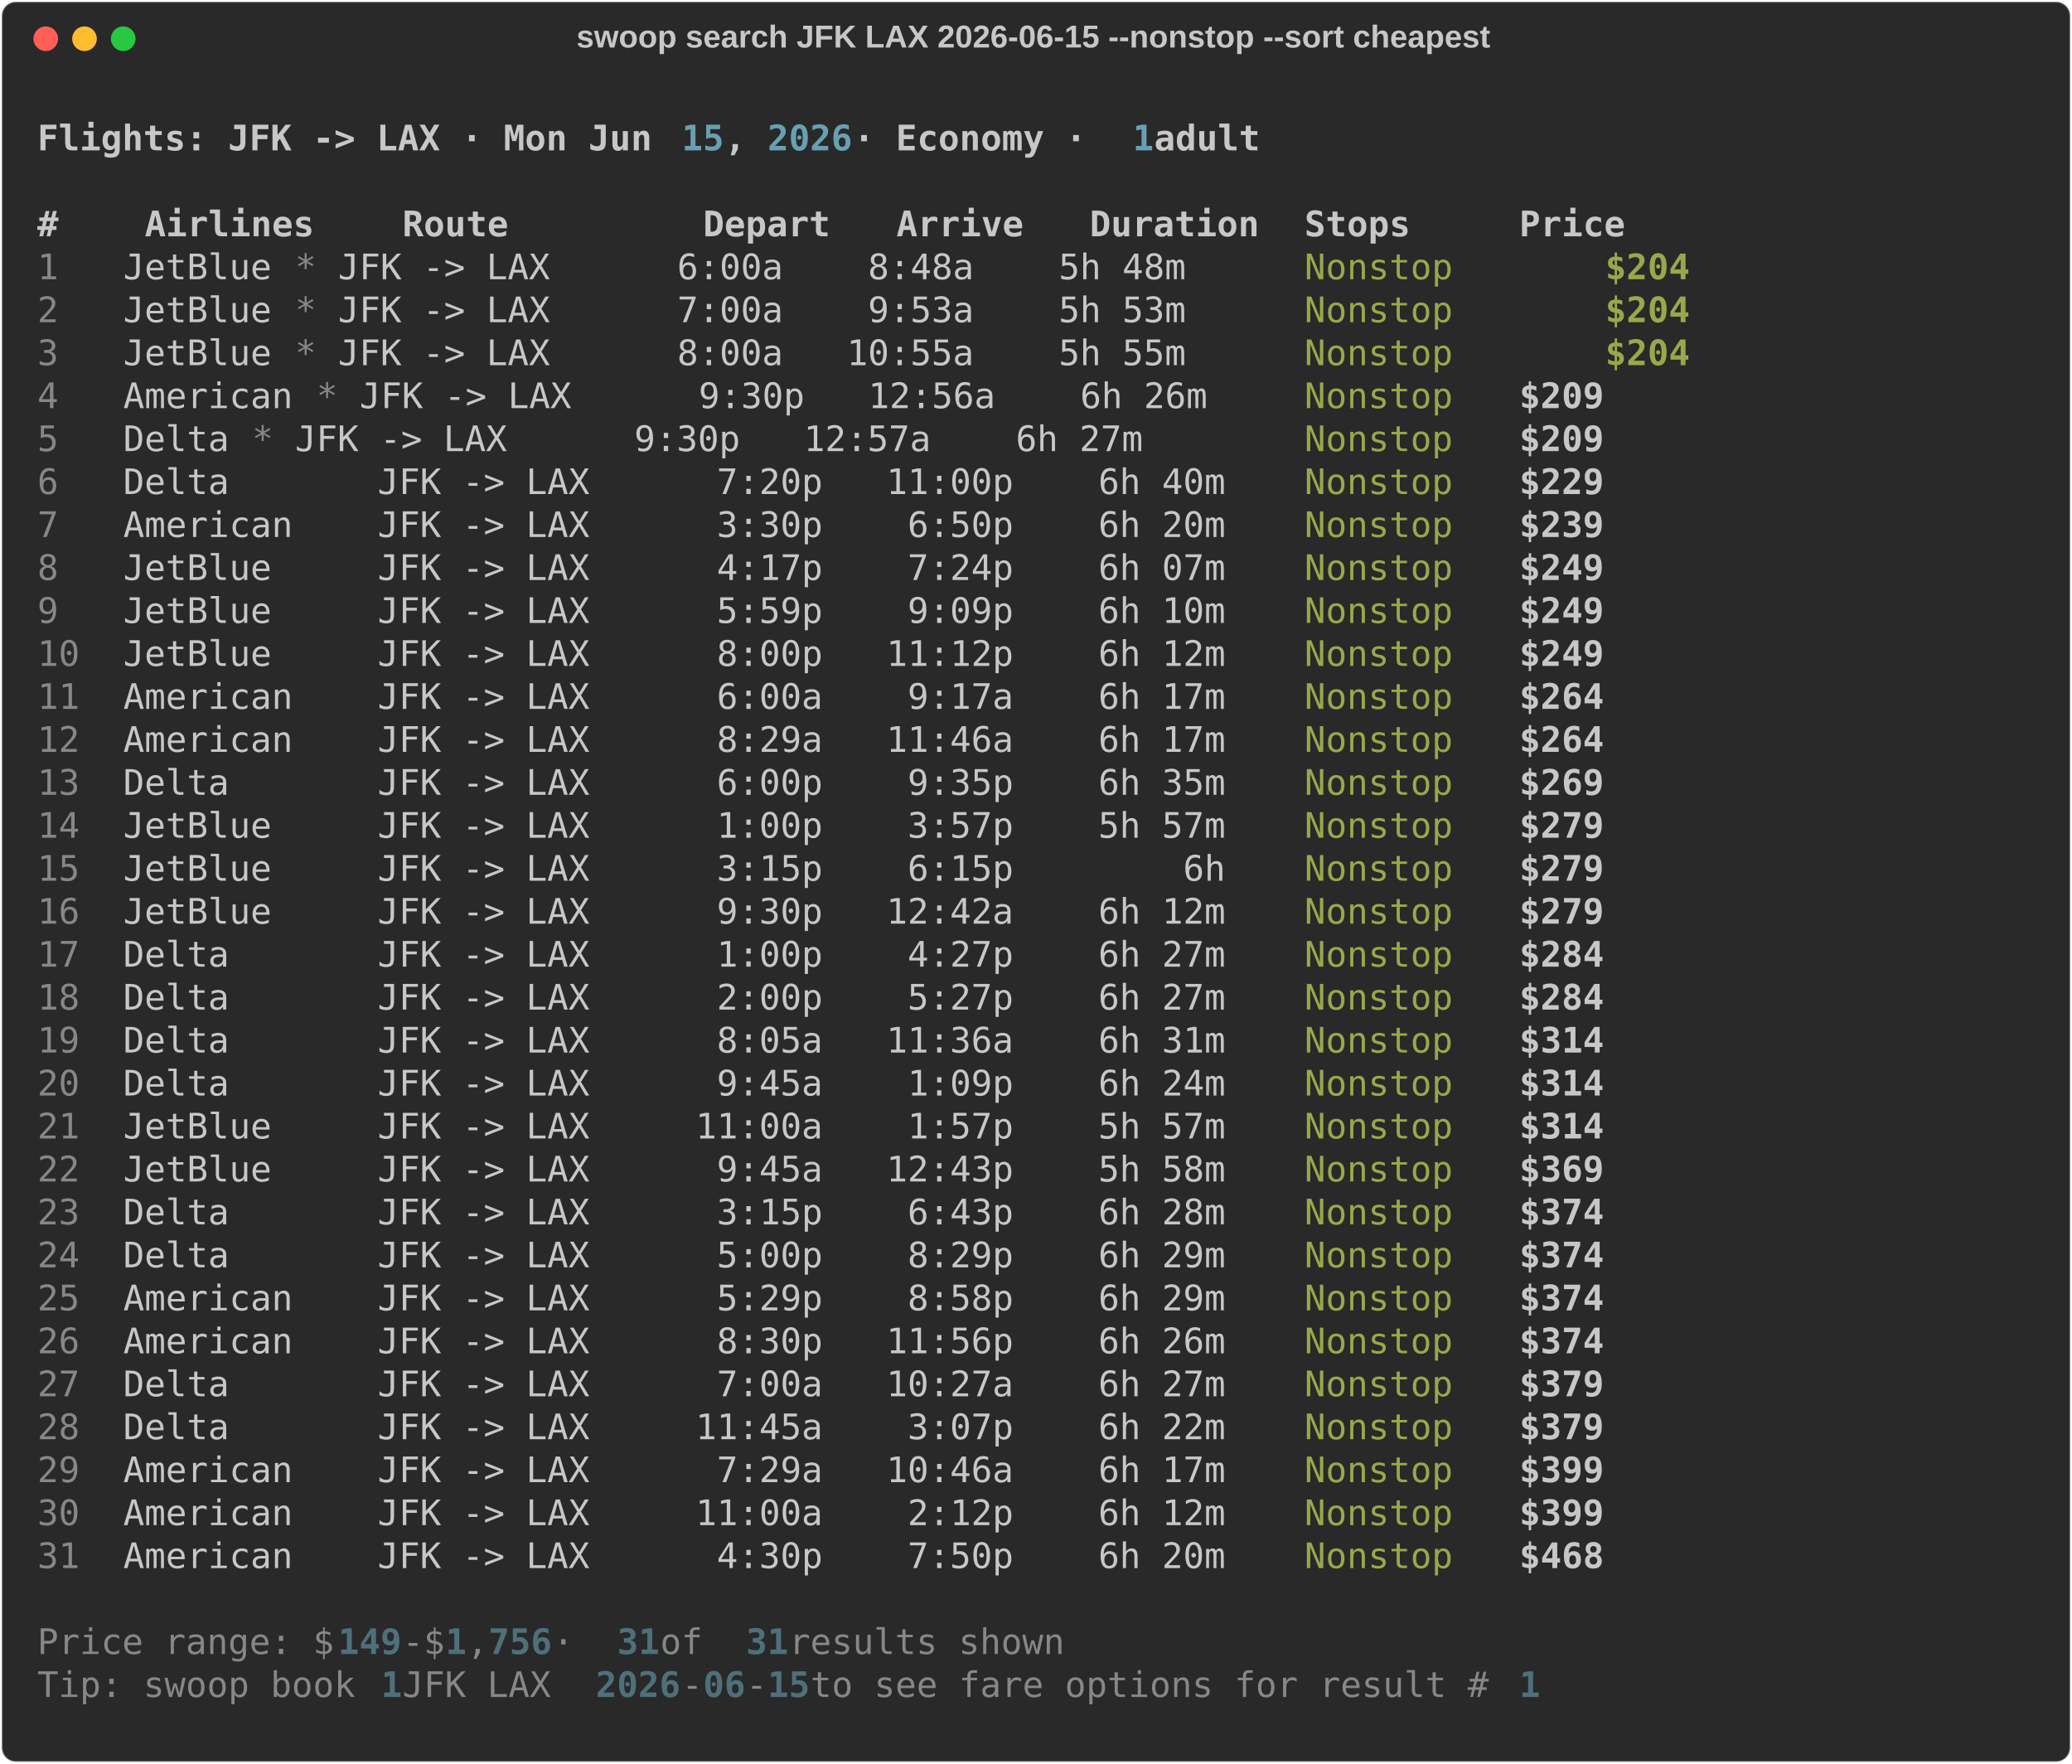
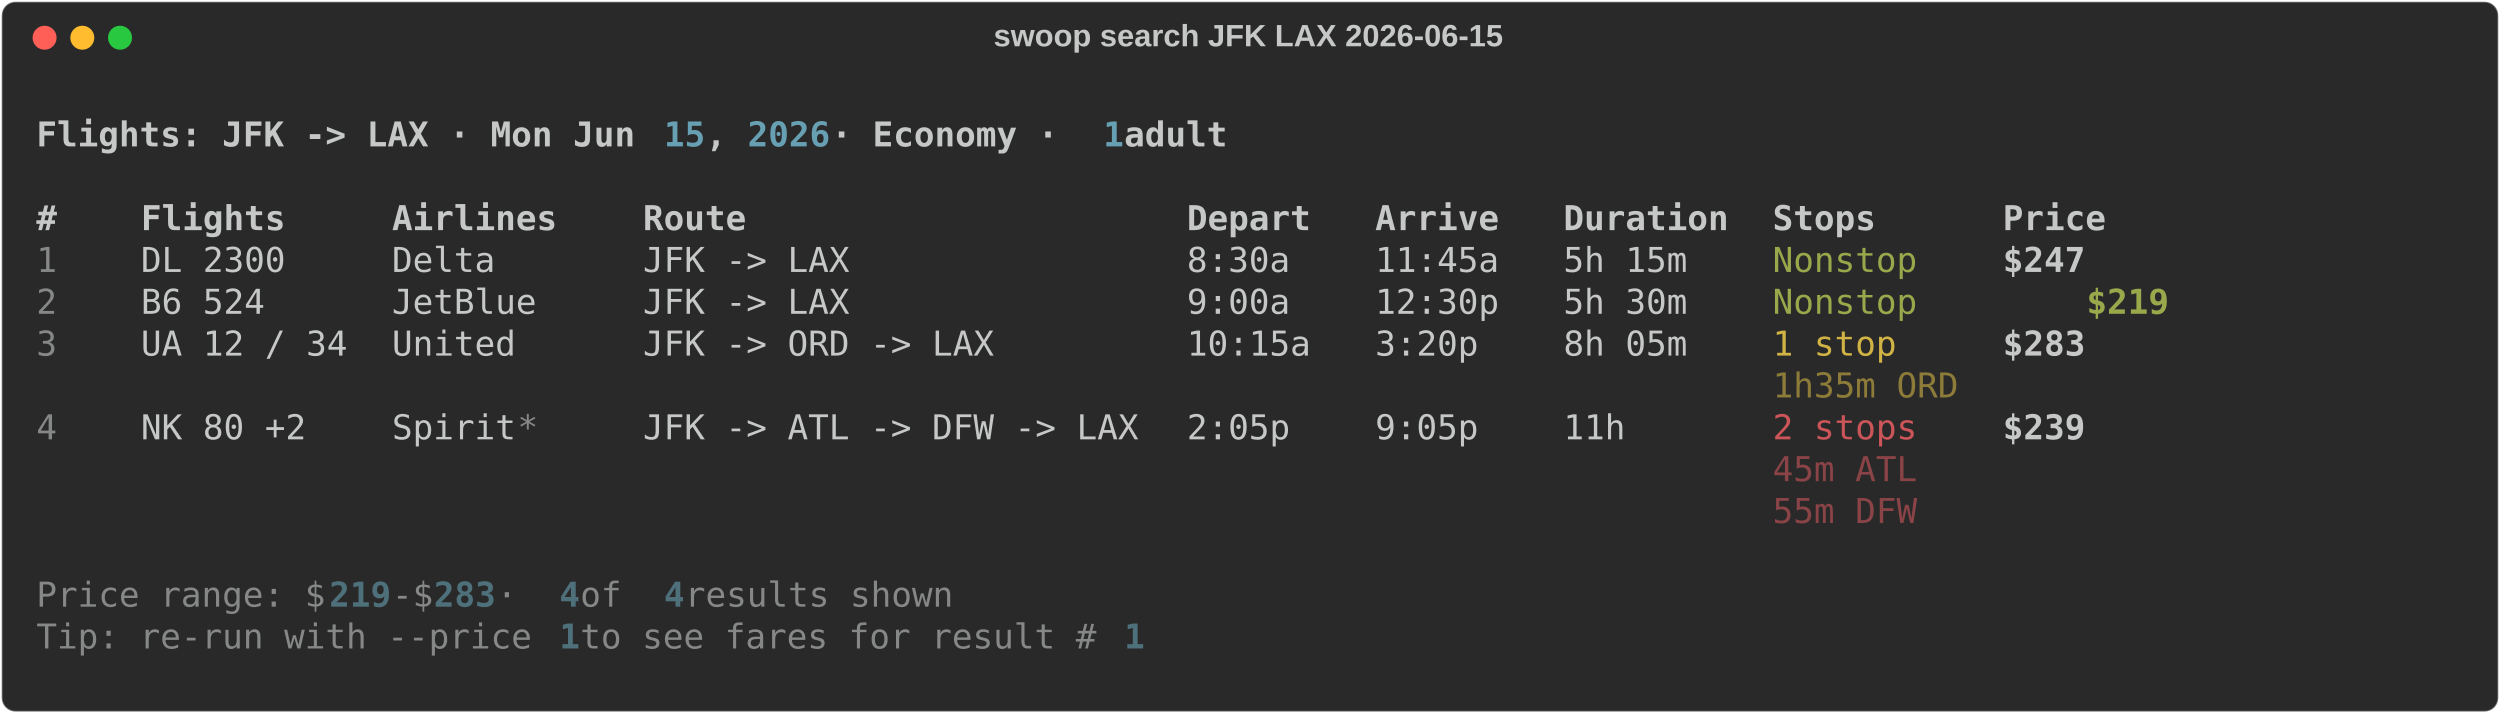
- <svg xmlns="http://www.w3.org/2000/svg" class="rich-terminal" viewBox="0 0 1177 1001.6">
+ <svg xmlns="http://www.w3.org/2000/svg" class="rich-terminal" viewBox="0 0 1458 416.0">
  <style>

    @font-face {
        font-family: "Fira Code";
        src: local("FiraCode-Regular"),
                url("https://cdnjs.cloudflare.com/ajax/libs/firacode/6.2.0/woff2/FiraCode-Regular.woff2") format("woff2"),
                url("https://cdnjs.cloudflare.com/ajax/libs/firacode/6.2.0/woff/FiraCode-Regular.woff") format("woff");
        font-style: normal;
        font-weight: 400;
    }
    @font-face {
        font-family: "Fira Code";
        src: local("FiraCode-Bold"),
                url("https://cdnjs.cloudflare.com/ajax/libs/firacode/6.2.0/woff2/FiraCode-Bold.woff2") format("woff2"),
                url("https://cdnjs.cloudflare.com/ajax/libs/firacode/6.2.0/woff/FiraCode-Bold.woff") format("woff");
        font-style: bold;
        font-weight: 700;
    }

-     .terminal-3332725312-matrix {
+     .terminal-110162711-matrix {
        font-family: Fira Code, monospace;
        font-size: 20px;
        line-height: 24.4px;
        font-variant-east-asian: full-width;
    }

-     .terminal-3332725312-title {
+     .terminal-110162711-title {
        font-size: 18px;
        font-weight: bold;
        font-family: arial;
    }

-     .terminal-3332725312-r1 { fill: #c5c8c6 }
- .terminal-3332725312-r2 { fill: #c5c8c6;font-weight: bold }
- .terminal-3332725312-r3 { fill: #68a0b3;font-weight: bold }
- .terminal-3332725312-r4 { fill: #868887 }
- .terminal-3332725312-r5 { fill: #98a84b }
- .terminal-3332725312-r6 { fill: #98a84b;font-weight: bold }
- .terminal-3332725312-r7 { fill: #4e707b;font-weight: bold }
+     .terminal-110162711-r1 { fill: #c5c8c6 }
+ .terminal-110162711-r2 { fill: #c5c8c6;font-weight: bold }
+ .terminal-110162711-r3 { fill: #68a0b3;font-weight: bold }
+ .terminal-110162711-r4 { fill: #868887 }
+ .terminal-110162711-r5 { fill: #98a84b }
+ .terminal-110162711-r6 { fill: #98a84b;font-weight: bold }
+ .terminal-110162711-r7 { fill: #d0b344 }
+ .terminal-110162711-r8 { fill: #8d7b39 }
+ .terminal-110162711-r9 { fill: #cc555a }
+ .terminal-110162711-r10 { fill: #8a4346 }
+ .terminal-110162711-r11 { fill: #4e707b;font-weight: bold }
    </style>
  <defs>
-     <clipPath id="terminal-3332725312-clip-terminal">
-       <rect x="0" y="0" width="1158.0" height="950.6" />
-     </clipPath>
-     <clipPath id="terminal-3332725312-line-0">
-       <rect x="0" y="1.5" width="1159" height="24.65" />
-     </clipPath>
-     <clipPath id="terminal-3332725312-line-1">
-       <rect x="0" y="25.9" width="1159" height="24.65" />
-     </clipPath>
-     <clipPath id="terminal-3332725312-line-2">
-       <rect x="0" y="50.3" width="1159" height="24.65" />
-     </clipPath>
-     <clipPath id="terminal-3332725312-line-3">
-       <rect x="0" y="74.7" width="1159" height="24.65" />
-     </clipPath>
-     <clipPath id="terminal-3332725312-line-4">
-       <rect x="0" y="99.1" width="1159" height="24.65" />
-     </clipPath>
-     <clipPath id="terminal-3332725312-line-5">
-       <rect x="0" y="123.5" width="1159" height="24.65" />
-     </clipPath>
-     <clipPath id="terminal-3332725312-line-6">
-       <rect x="0" y="147.9" width="1159" height="24.65" />
-     </clipPath>
-     <clipPath id="terminal-3332725312-line-7">
-       <rect x="0" y="172.3" width="1159" height="24.65" />
-     </clipPath>
-     <clipPath id="terminal-3332725312-line-8">
-       <rect x="0" y="196.7" width="1159" height="24.65" />
-     </clipPath>
-     <clipPath id="terminal-3332725312-line-9">
-       <rect x="0" y="221.1" width="1159" height="24.65" />
-     </clipPath>
-     <clipPath id="terminal-3332725312-line-10">
-       <rect x="0" y="245.5" width="1159" height="24.65" />
-     </clipPath>
-     <clipPath id="terminal-3332725312-line-11">
-       <rect x="0" y="269.9" width="1159" height="24.65" />
-     </clipPath>
-     <clipPath id="terminal-3332725312-line-12">
-       <rect x="0" y="294.3" width="1159" height="24.65" />
-     </clipPath>
-     <clipPath id="terminal-3332725312-line-13">
-       <rect x="0" y="318.7" width="1159" height="24.65" />
-     </clipPath>
-     <clipPath id="terminal-3332725312-line-14">
-       <rect x="0" y="343.1" width="1159" height="24.65" />
-     </clipPath>
-     <clipPath id="terminal-3332725312-line-15">
-       <rect x="0" y="367.5" width="1159" height="24.65" />
-     </clipPath>
-     <clipPath id="terminal-3332725312-line-16">
-       <rect x="0" y="391.9" width="1159" height="24.65" />
-     </clipPath>
-     <clipPath id="terminal-3332725312-line-17">
-       <rect x="0" y="416.3" width="1159" height="24.65" />
-     </clipPath>
-     <clipPath id="terminal-3332725312-line-18">
-       <rect x="0" y="440.7" width="1159" height="24.65" />
-     </clipPath>
-     <clipPath id="terminal-3332725312-line-19">
-       <rect x="0" y="465.1" width="1159" height="24.65" />
-     </clipPath>
-     <clipPath id="terminal-3332725312-line-20">
-       <rect x="0" y="489.5" width="1159" height="24.65" />
-     </clipPath>
-     <clipPath id="terminal-3332725312-line-21">
-       <rect x="0" y="513.9" width="1159" height="24.65" />
-     </clipPath>
-     <clipPath id="terminal-3332725312-line-22">
-       <rect x="0" y="538.3" width="1159" height="24.65" />
-     </clipPath>
-     <clipPath id="terminal-3332725312-line-23">
-       <rect x="0" y="562.7" width="1159" height="24.65" />
-     </clipPath>
-     <clipPath id="terminal-3332725312-line-24">
-       <rect x="0" y="587.1" width="1159" height="24.65" />
-     </clipPath>
-     <clipPath id="terminal-3332725312-line-25">
-       <rect x="0" y="611.5" width="1159" height="24.65" />
-     </clipPath>
-     <clipPath id="terminal-3332725312-line-26">
-       <rect x="0" y="635.9" width="1159" height="24.65" />
-     </clipPath>
-     <clipPath id="terminal-3332725312-line-27">
-       <rect x="0" y="660.3" width="1159" height="24.65" />
-     </clipPath>
-     <clipPath id="terminal-3332725312-line-28">
-       <rect x="0" y="684.7" width="1159" height="24.65" />
-     </clipPath>
-     <clipPath id="terminal-3332725312-line-29">
-       <rect x="0" y="709.1" width="1159" height="24.65" />
-     </clipPath>
-     <clipPath id="terminal-3332725312-line-30">
-       <rect x="0" y="733.5" width="1159" height="24.65" />
-     </clipPath>
-     <clipPath id="terminal-3332725312-line-31">
-       <rect x="0" y="757.9" width="1159" height="24.65" />
-     </clipPath>
-     <clipPath id="terminal-3332725312-line-32">
-       <rect x="0" y="782.3" width="1159" height="24.65" />
-     </clipPath>
-     <clipPath id="terminal-3332725312-line-33">
-       <rect x="0" y="806.7" width="1159" height="24.65" />
-     </clipPath>
-     <clipPath id="terminal-3332725312-line-34">
-       <rect x="0" y="831.1" width="1159" height="24.65" />
-     </clipPath>
-     <clipPath id="terminal-3332725312-line-35">
-       <rect x="0" y="855.5" width="1159" height="24.65" />
-     </clipPath>
-     <clipPath id="terminal-3332725312-line-36">
-       <rect x="0" y="879.9" width="1159" height="24.65" />
-     </clipPath>
-     <clipPath id="terminal-3332725312-line-37">
-       <rect x="0" y="904.3" width="1159" height="24.65" />
+     <clipPath id="terminal-110162711-clip-terminal">
+       <rect x="0" y="0" width="1438.6" height="365.0" />
+     </clipPath>
+     <clipPath id="terminal-110162711-line-0">
+       <rect x="0" y="1.5" width="1439.6" height="24.65" />
+     </clipPath>
+     <clipPath id="terminal-110162711-line-1">
+       <rect x="0" y="25.9" width="1439.6" height="24.65" />
+     </clipPath>
+     <clipPath id="terminal-110162711-line-2">
+       <rect x="0" y="50.3" width="1439.6" height="24.65" />
+     </clipPath>
+     <clipPath id="terminal-110162711-line-3">
+       <rect x="0" y="74.7" width="1439.6" height="24.65" />
+     </clipPath>
+     <clipPath id="terminal-110162711-line-4">
+       <rect x="0" y="99.1" width="1439.6" height="24.65" />
+     </clipPath>
+     <clipPath id="terminal-110162711-line-5">
+       <rect x="0" y="123.5" width="1439.6" height="24.65" />
+     </clipPath>
+     <clipPath id="terminal-110162711-line-6">
+       <rect x="0" y="147.9" width="1439.6" height="24.65" />
+     </clipPath>
+     <clipPath id="terminal-110162711-line-7">
+       <rect x="0" y="172.3" width="1439.6" height="24.65" />
+     </clipPath>
+     <clipPath id="terminal-110162711-line-8">
+       <rect x="0" y="196.7" width="1439.6" height="24.65" />
+     </clipPath>
+     <clipPath id="terminal-110162711-line-9">
+       <rect x="0" y="221.1" width="1439.6" height="24.65" />
+     </clipPath>
+     <clipPath id="terminal-110162711-line-10">
+       <rect x="0" y="245.5" width="1439.6" height="24.65" />
+     </clipPath>
+     <clipPath id="terminal-110162711-line-11">
+       <rect x="0" y="269.9" width="1439.6" height="24.65" />
+     </clipPath>
+     <clipPath id="terminal-110162711-line-12">
+       <rect x="0" y="294.3" width="1439.6" height="24.65" />
+     </clipPath>
+     <clipPath id="terminal-110162711-line-13">
+       <rect x="0" y="318.7" width="1439.6" height="24.65" />
    </clipPath>
  </defs>
-   <rect fill="#292929" stroke="rgba(255,255,255,0.35)" stroke-width="1" x="1" y="1" width="1175" height="999.6" rx="8" />
-   <text class="terminal-3332725312-title" fill="#c5c8c6" text-anchor="middle" x="587" y="27">swoop search JFK LAX 2026-06-15 --nonstop --sort cheapest</text>
+   <rect fill="#292929" stroke="rgba(255,255,255,0.35)" stroke-width="1" x="1" y="1" width="1456" height="414" rx="8" />
+   <text class="terminal-110162711-title" fill="#c5c8c6" text-anchor="middle" x="728" y="27">swoop search JFK LAX 2026-06-15</text>
  <g transform="translate(26,22)">
    <circle cx="0" cy="0" r="7" fill="#ff5f57" />
    <circle cx="22" cy="0" r="7" fill="#febc2e" />
    <circle cx="44" cy="0" r="7" fill="#28c840" />
  </g>
-   <g transform="translate(9, 41)" clip-path="url(#terminal-3332725312-clip-terminal)">
-     <g class="terminal-3332725312-matrix">
-       <text class="terminal-3332725312-r1" x="1159" y="20" textLength="12.2" clip-path="url(#terminal-3332725312-line-0)">
- </text>
-       <text class="terminal-3332725312-r2" x="12.2" y="44.4" textLength="366" clip-path="url(#terminal-3332725312-line-1)">Flights: JFK -&gt; LAX · Mon Jun </text>
-       <text class="terminal-3332725312-r3" x="378.2" y="44.4" textLength="24.4" clip-path="url(#terminal-3332725312-line-1)">15</text>
-       <text class="terminal-3332725312-r2" x="402.6" y="44.4" textLength="24.4" clip-path="url(#terminal-3332725312-line-1)">, </text>
-       <text class="terminal-3332725312-r3" x="427" y="44.4" textLength="48.8" clip-path="url(#terminal-3332725312-line-1)">2026</text>
-       <text class="terminal-3332725312-r2" x="475.8" y="44.4" textLength="158.6" clip-path="url(#terminal-3332725312-line-1)"> · Economy · </text>
-       <text class="terminal-3332725312-r3" x="634.4" y="44.4" textLength="12.2" clip-path="url(#terminal-3332725312-line-1)">1</text>
-       <text class="terminal-3332725312-r2" x="646.6" y="44.4" textLength="73.2" clip-path="url(#terminal-3332725312-line-1)"> adult</text>
-       <text class="terminal-3332725312-r1" x="1159" y="44.4" textLength="12.2" clip-path="url(#terminal-3332725312-line-1)">
- </text>
-       <text class="terminal-3332725312-r1" x="1159" y="68.8" textLength="12.2" clip-path="url(#terminal-3332725312-line-2)">
- </text>
-       <text class="terminal-3332725312-r2" x="12.2" y="93.2" textLength="36.6" clip-path="url(#terminal-3332725312-line-3)">  #</text>
-       <text class="terminal-3332725312-r2" x="73.2" y="93.2" textLength="122" clip-path="url(#terminal-3332725312-line-3)">Airlines  </text>
-       <text class="terminal-3332725312-r2" x="219.6" y="93.2" textLength="146.4" clip-path="url(#terminal-3332725312-line-3)">Route       </text>
-       <text class="terminal-3332725312-r2" x="390.4" y="93.2" textLength="85.4" clip-path="url(#terminal-3332725312-line-3)"> Depart</text>
-       <text class="terminal-3332725312-r2" x="500.2" y="93.2" textLength="85.4" clip-path="url(#terminal-3332725312-line-3)"> Arrive</text>
-       <text class="terminal-3332725312-r2" x="610" y="93.2" textLength="97.6" clip-path="url(#terminal-3332725312-line-3)">Duration</text>
-       <text class="terminal-3332725312-r2" x="732" y="93.2" textLength="97.6" clip-path="url(#terminal-3332725312-line-3)">Stops   </text>
-       <text class="terminal-3332725312-r2" x="854" y="93.2" textLength="97.6" clip-path="url(#terminal-3332725312-line-3)">   Price</text>
-       <text class="terminal-3332725312-r1" x="1159" y="93.2" textLength="12.2" clip-path="url(#terminal-3332725312-line-3)">
- </text>
-       <text class="terminal-3332725312-r4" x="12.2" y="117.6" textLength="36.6" clip-path="url(#terminal-3332725312-line-4)">  1</text>
-       <text class="terminal-3332725312-r1" x="61" y="117.6" textLength="97.6" clip-path="url(#terminal-3332725312-line-4)"> JetBlue</text>
-       <text class="terminal-3332725312-r4" x="158.6" y="117.6" textLength="24.4" clip-path="url(#terminal-3332725312-line-4)"> *</text>
-       <text class="terminal-3332725312-r1" x="183" y="117.6" textLength="549" clip-path="url(#terminal-3332725312-line-4)">   JFK -&gt; LAX      6:00a    8:48a    5h 48m  </text>
-       <text class="terminal-3332725312-r5" x="732" y="117.6" textLength="97.6" clip-path="url(#terminal-3332725312-line-4)">Nonstop </text>
-       <text class="terminal-3332725312-r6" x="902.8" y="117.6" textLength="48.8" clip-path="url(#terminal-3332725312-line-4)">$204</text>
-       <text class="terminal-3332725312-r1" x="1159" y="117.6" textLength="12.2" clip-path="url(#terminal-3332725312-line-4)">
- </text>
-       <text class="terminal-3332725312-r4" x="12.2" y="142" textLength="36.6" clip-path="url(#terminal-3332725312-line-5)">  2</text>
-       <text class="terminal-3332725312-r1" x="61" y="142" textLength="97.6" clip-path="url(#terminal-3332725312-line-5)"> JetBlue</text>
-       <text class="terminal-3332725312-r4" x="158.6" y="142" textLength="24.4" clip-path="url(#terminal-3332725312-line-5)"> *</text>
-       <text class="terminal-3332725312-r1" x="183" y="142" textLength="549" clip-path="url(#terminal-3332725312-line-5)">   JFK -&gt; LAX      7:00a    9:53a    5h 53m  </text>
-       <text class="terminal-3332725312-r5" x="732" y="142" textLength="97.6" clip-path="url(#terminal-3332725312-line-5)">Nonstop </text>
-       <text class="terminal-3332725312-r6" x="902.8" y="142" textLength="48.8" clip-path="url(#terminal-3332725312-line-5)">$204</text>
-       <text class="terminal-3332725312-r1" x="1159" y="142" textLength="12.2" clip-path="url(#terminal-3332725312-line-5)">
- </text>
-       <text class="terminal-3332725312-r4" x="12.2" y="166.4" textLength="36.6" clip-path="url(#terminal-3332725312-line-6)">  3</text>
-       <text class="terminal-3332725312-r1" x="61" y="166.4" textLength="97.6" clip-path="url(#terminal-3332725312-line-6)"> JetBlue</text>
-       <text class="terminal-3332725312-r4" x="158.6" y="166.4" textLength="24.4" clip-path="url(#terminal-3332725312-line-6)"> *</text>
-       <text class="terminal-3332725312-r1" x="183" y="166.4" textLength="549" clip-path="url(#terminal-3332725312-line-6)">   JFK -&gt; LAX      8:00a   10:55a    5h 55m  </text>
-       <text class="terminal-3332725312-r5" x="732" y="166.4" textLength="97.6" clip-path="url(#terminal-3332725312-line-6)">Nonstop </text>
-       <text class="terminal-3332725312-r6" x="902.8" y="166.4" textLength="48.8" clip-path="url(#terminal-3332725312-line-6)">$204</text>
-       <text class="terminal-3332725312-r1" x="1159" y="166.4" textLength="12.2" clip-path="url(#terminal-3332725312-line-6)">
- </text>
-       <text class="terminal-3332725312-r4" x="12.2" y="190.8" textLength="36.6" clip-path="url(#terminal-3332725312-line-7)">  4</text>
-       <text class="terminal-3332725312-r1" x="61" y="190.8" textLength="109.8" clip-path="url(#terminal-3332725312-line-7)"> American</text>
-       <text class="terminal-3332725312-r4" x="170.8" y="190.8" textLength="24.4" clip-path="url(#terminal-3332725312-line-7)"> *</text>
-       <text class="terminal-3332725312-r1" x="195.2" y="190.8" textLength="536.8" clip-path="url(#terminal-3332725312-line-7)">  JFK -&gt; LAX      9:30p   12:56a    6h 26m  </text>
-       <text class="terminal-3332725312-r5" x="732" y="190.8" textLength="97.6" clip-path="url(#terminal-3332725312-line-7)">Nonstop </text>
-       <text class="terminal-3332725312-r2" x="854" y="190.8" textLength="97.6" clip-path="url(#terminal-3332725312-line-7)">    $209</text>
-       <text class="terminal-3332725312-r1" x="1159" y="190.8" textLength="12.2" clip-path="url(#terminal-3332725312-line-7)">
- </text>
-       <text class="terminal-3332725312-r4" x="12.2" y="215.2" textLength="36.6" clip-path="url(#terminal-3332725312-line-8)">  5</text>
-       <text class="terminal-3332725312-r1" x="61" y="215.2" textLength="73.2" clip-path="url(#terminal-3332725312-line-8)"> Delta</text>
-       <text class="terminal-3332725312-r4" x="134.2" y="215.2" textLength="24.4" clip-path="url(#terminal-3332725312-line-8)"> *</text>
-       <text class="terminal-3332725312-r1" x="158.6" y="215.2" textLength="573.4" clip-path="url(#terminal-3332725312-line-8)">     JFK -&gt; LAX      9:30p   12:57a    6h 27m  </text>
-       <text class="terminal-3332725312-r5" x="732" y="215.2" textLength="97.6" clip-path="url(#terminal-3332725312-line-8)">Nonstop </text>
-       <text class="terminal-3332725312-r2" x="854" y="215.2" textLength="97.6" clip-path="url(#terminal-3332725312-line-8)">    $209</text>
-       <text class="terminal-3332725312-r1" x="1159" y="215.2" textLength="12.2" clip-path="url(#terminal-3332725312-line-8)">
- </text>
-       <text class="terminal-3332725312-r4" x="12.2" y="239.6" textLength="36.6" clip-path="url(#terminal-3332725312-line-9)">  6</text>
-       <text class="terminal-3332725312-r1" x="61" y="239.6" textLength="671" clip-path="url(#terminal-3332725312-line-9)"> Delta       JFK -&gt; LAX      7:20p   11:00p    6h 40m  </text>
-       <text class="terminal-3332725312-r5" x="732" y="239.6" textLength="97.6" clip-path="url(#terminal-3332725312-line-9)">Nonstop </text>
-       <text class="terminal-3332725312-r2" x="854" y="239.6" textLength="97.6" clip-path="url(#terminal-3332725312-line-9)">    $229</text>
-       <text class="terminal-3332725312-r1" x="1159" y="239.6" textLength="12.2" clip-path="url(#terminal-3332725312-line-9)">
- </text>
-       <text class="terminal-3332725312-r4" x="12.2" y="264" textLength="36.6" clip-path="url(#terminal-3332725312-line-10)">  7</text>
-       <text class="terminal-3332725312-r1" x="61" y="264" textLength="671" clip-path="url(#terminal-3332725312-line-10)"> American    JFK -&gt; LAX      3:30p    6:50p    6h 20m  </text>
-       <text class="terminal-3332725312-r5" x="732" y="264" textLength="97.6" clip-path="url(#terminal-3332725312-line-10)">Nonstop </text>
-       <text class="terminal-3332725312-r2" x="854" y="264" textLength="97.6" clip-path="url(#terminal-3332725312-line-10)">    $239</text>
-       <text class="terminal-3332725312-r1" x="1159" y="264" textLength="12.2" clip-path="url(#terminal-3332725312-line-10)">
- </text>
-       <text class="terminal-3332725312-r4" x="12.2" y="288.4" textLength="36.6" clip-path="url(#terminal-3332725312-line-11)">  8</text>
-       <text class="terminal-3332725312-r1" x="61" y="288.4" textLength="671" clip-path="url(#terminal-3332725312-line-11)"> JetBlue     JFK -&gt; LAX      4:17p    7:24p    6h 07m  </text>
-       <text class="terminal-3332725312-r5" x="732" y="288.4" textLength="97.6" clip-path="url(#terminal-3332725312-line-11)">Nonstop </text>
-       <text class="terminal-3332725312-r2" x="854" y="288.4" textLength="97.6" clip-path="url(#terminal-3332725312-line-11)">    $249</text>
-       <text class="terminal-3332725312-r1" x="1159" y="288.4" textLength="12.2" clip-path="url(#terminal-3332725312-line-11)">
- </text>
-       <text class="terminal-3332725312-r4" x="12.2" y="312.8" textLength="36.6" clip-path="url(#terminal-3332725312-line-12)">  9</text>
-       <text class="terminal-3332725312-r1" x="61" y="312.8" textLength="671" clip-path="url(#terminal-3332725312-line-12)"> JetBlue     JFK -&gt; LAX      5:59p    9:09p    6h 10m  </text>
-       <text class="terminal-3332725312-r5" x="732" y="312.8" textLength="97.6" clip-path="url(#terminal-3332725312-line-12)">Nonstop </text>
-       <text class="terminal-3332725312-r2" x="854" y="312.8" textLength="97.6" clip-path="url(#terminal-3332725312-line-12)">    $249</text>
-       <text class="terminal-3332725312-r1" x="1159" y="312.8" textLength="12.2" clip-path="url(#terminal-3332725312-line-12)">
- </text>
-       <text class="terminal-3332725312-r4" x="12.2" y="337.2" textLength="36.6" clip-path="url(#terminal-3332725312-line-13)"> 10</text>
-       <text class="terminal-3332725312-r1" x="61" y="337.2" textLength="671" clip-path="url(#terminal-3332725312-line-13)"> JetBlue     JFK -&gt; LAX      8:00p   11:12p    6h 12m  </text>
-       <text class="terminal-3332725312-r5" x="732" y="337.2" textLength="97.6" clip-path="url(#terminal-3332725312-line-13)">Nonstop </text>
-       <text class="terminal-3332725312-r2" x="854" y="337.2" textLength="97.6" clip-path="url(#terminal-3332725312-line-13)">    $249</text>
-       <text class="terminal-3332725312-r1" x="1159" y="337.2" textLength="12.2" clip-path="url(#terminal-3332725312-line-13)">
- </text>
-       <text class="terminal-3332725312-r4" x="12.2" y="361.6" textLength="36.6" clip-path="url(#terminal-3332725312-line-14)"> 11</text>
-       <text class="terminal-3332725312-r1" x="61" y="361.6" textLength="671" clip-path="url(#terminal-3332725312-line-14)"> American    JFK -&gt; LAX      6:00a    9:17a    6h 17m  </text>
-       <text class="terminal-3332725312-r5" x="732" y="361.6" textLength="97.6" clip-path="url(#terminal-3332725312-line-14)">Nonstop </text>
-       <text class="terminal-3332725312-r2" x="854" y="361.6" textLength="97.6" clip-path="url(#terminal-3332725312-line-14)">    $264</text>
-       <text class="terminal-3332725312-r1" x="1159" y="361.6" textLength="12.2" clip-path="url(#terminal-3332725312-line-14)">
- </text>
-       <text class="terminal-3332725312-r4" x="12.2" y="386" textLength="36.6" clip-path="url(#terminal-3332725312-line-15)"> 12</text>
-       <text class="terminal-3332725312-r1" x="61" y="386" textLength="671" clip-path="url(#terminal-3332725312-line-15)"> American    JFK -&gt; LAX      8:29a   11:46a    6h 17m  </text>
-       <text class="terminal-3332725312-r5" x="732" y="386" textLength="97.6" clip-path="url(#terminal-3332725312-line-15)">Nonstop </text>
-       <text class="terminal-3332725312-r2" x="854" y="386" textLength="97.6" clip-path="url(#terminal-3332725312-line-15)">    $264</text>
-       <text class="terminal-3332725312-r1" x="1159" y="386" textLength="12.2" clip-path="url(#terminal-3332725312-line-15)">
- </text>
-       <text class="terminal-3332725312-r4" x="12.2" y="410.4" textLength="36.6" clip-path="url(#terminal-3332725312-line-16)"> 13</text>
-       <text class="terminal-3332725312-r1" x="61" y="410.4" textLength="671" clip-path="url(#terminal-3332725312-line-16)"> Delta       JFK -&gt; LAX      6:00p    9:35p    6h 35m  </text>
-       <text class="terminal-3332725312-r5" x="732" y="410.4" textLength="97.6" clip-path="url(#terminal-3332725312-line-16)">Nonstop </text>
-       <text class="terminal-3332725312-r2" x="854" y="410.4" textLength="97.6" clip-path="url(#terminal-3332725312-line-16)">    $269</text>
-       <text class="terminal-3332725312-r1" x="1159" y="410.4" textLength="12.2" clip-path="url(#terminal-3332725312-line-16)">
- </text>
-       <text class="terminal-3332725312-r4" x="12.2" y="434.8" textLength="36.6" clip-path="url(#terminal-3332725312-line-17)"> 14</text>
-       <text class="terminal-3332725312-r1" x="61" y="434.8" textLength="671" clip-path="url(#terminal-3332725312-line-17)"> JetBlue     JFK -&gt; LAX      1:00p    3:57p    5h 57m  </text>
-       <text class="terminal-3332725312-r5" x="732" y="434.8" textLength="97.6" clip-path="url(#terminal-3332725312-line-17)">Nonstop </text>
-       <text class="terminal-3332725312-r2" x="854" y="434.8" textLength="97.6" clip-path="url(#terminal-3332725312-line-17)">    $279</text>
-       <text class="terminal-3332725312-r1" x="1159" y="434.8" textLength="12.2" clip-path="url(#terminal-3332725312-line-17)">
- </text>
-       <text class="terminal-3332725312-r4" x="12.2" y="459.2" textLength="36.6" clip-path="url(#terminal-3332725312-line-18)"> 15</text>
-       <text class="terminal-3332725312-r1" x="61" y="459.2" textLength="671" clip-path="url(#terminal-3332725312-line-18)"> JetBlue     JFK -&gt; LAX      3:15p    6:15p        6h  </text>
-       <text class="terminal-3332725312-r5" x="732" y="459.2" textLength="97.6" clip-path="url(#terminal-3332725312-line-18)">Nonstop </text>
-       <text class="terminal-3332725312-r2" x="854" y="459.2" textLength="97.6" clip-path="url(#terminal-3332725312-line-18)">    $279</text>
-       <text class="terminal-3332725312-r1" x="1159" y="459.2" textLength="12.2" clip-path="url(#terminal-3332725312-line-18)">
- </text>
-       <text class="terminal-3332725312-r4" x="12.2" y="483.6" textLength="36.6" clip-path="url(#terminal-3332725312-line-19)"> 16</text>
-       <text class="terminal-3332725312-r1" x="61" y="483.6" textLength="671" clip-path="url(#terminal-3332725312-line-19)"> JetBlue     JFK -&gt; LAX      9:30p   12:42a    6h 12m  </text>
-       <text class="terminal-3332725312-r5" x="732" y="483.6" textLength="97.6" clip-path="url(#terminal-3332725312-line-19)">Nonstop </text>
-       <text class="terminal-3332725312-r2" x="854" y="483.6" textLength="97.6" clip-path="url(#terminal-3332725312-line-19)">    $279</text>
-       <text class="terminal-3332725312-r1" x="1159" y="483.6" textLength="12.2" clip-path="url(#terminal-3332725312-line-19)">
- </text>
-       <text class="terminal-3332725312-r4" x="12.2" y="508" textLength="36.6" clip-path="url(#terminal-3332725312-line-20)"> 17</text>
-       <text class="terminal-3332725312-r1" x="61" y="508" textLength="671" clip-path="url(#terminal-3332725312-line-20)"> Delta       JFK -&gt; LAX      1:00p    4:27p    6h 27m  </text>
-       <text class="terminal-3332725312-r5" x="732" y="508" textLength="97.6" clip-path="url(#terminal-3332725312-line-20)">Nonstop </text>
-       <text class="terminal-3332725312-r2" x="854" y="508" textLength="97.6" clip-path="url(#terminal-3332725312-line-20)">    $284</text>
-       <text class="terminal-3332725312-r1" x="1159" y="508" textLength="12.2" clip-path="url(#terminal-3332725312-line-20)">
- </text>
-       <text class="terminal-3332725312-r4" x="12.2" y="532.4" textLength="36.6" clip-path="url(#terminal-3332725312-line-21)"> 18</text>
-       <text class="terminal-3332725312-r1" x="61" y="532.4" textLength="671" clip-path="url(#terminal-3332725312-line-21)"> Delta       JFK -&gt; LAX      2:00p    5:27p    6h 27m  </text>
-       <text class="terminal-3332725312-r5" x="732" y="532.4" textLength="97.6" clip-path="url(#terminal-3332725312-line-21)">Nonstop </text>
-       <text class="terminal-3332725312-r2" x="854" y="532.4" textLength="97.6" clip-path="url(#terminal-3332725312-line-21)">    $284</text>
-       <text class="terminal-3332725312-r1" x="1159" y="532.4" textLength="12.2" clip-path="url(#terminal-3332725312-line-21)">
- </text>
-       <text class="terminal-3332725312-r4" x="12.2" y="556.8" textLength="36.6" clip-path="url(#terminal-3332725312-line-22)"> 19</text>
-       <text class="terminal-3332725312-r1" x="61" y="556.8" textLength="671" clip-path="url(#terminal-3332725312-line-22)"> Delta       JFK -&gt; LAX      8:05a   11:36a    6h 31m  </text>
-       <text class="terminal-3332725312-r5" x="732" y="556.8" textLength="97.6" clip-path="url(#terminal-3332725312-line-22)">Nonstop </text>
-       <text class="terminal-3332725312-r2" x="854" y="556.8" textLength="97.6" clip-path="url(#terminal-3332725312-line-22)">    $314</text>
-       <text class="terminal-3332725312-r1" x="1159" y="556.8" textLength="12.2" clip-path="url(#terminal-3332725312-line-22)">
- </text>
-       <text class="terminal-3332725312-r4" x="12.2" y="581.2" textLength="36.6" clip-path="url(#terminal-3332725312-line-23)"> 20</text>
-       <text class="terminal-3332725312-r1" x="61" y="581.2" textLength="671" clip-path="url(#terminal-3332725312-line-23)"> Delta       JFK -&gt; LAX      9:45a    1:09p    6h 24m  </text>
-       <text class="terminal-3332725312-r5" x="732" y="581.2" textLength="97.6" clip-path="url(#terminal-3332725312-line-23)">Nonstop </text>
-       <text class="terminal-3332725312-r2" x="854" y="581.2" textLength="97.6" clip-path="url(#terminal-3332725312-line-23)">    $314</text>
-       <text class="terminal-3332725312-r1" x="1159" y="581.2" textLength="12.2" clip-path="url(#terminal-3332725312-line-23)">
- </text>
-       <text class="terminal-3332725312-r4" x="12.2" y="605.6" textLength="36.6" clip-path="url(#terminal-3332725312-line-24)"> 21</text>
-       <text class="terminal-3332725312-r1" x="61" y="605.6" textLength="671" clip-path="url(#terminal-3332725312-line-24)"> JetBlue     JFK -&gt; LAX     11:00a    1:57p    5h 57m  </text>
-       <text class="terminal-3332725312-r5" x="732" y="605.6" textLength="97.6" clip-path="url(#terminal-3332725312-line-24)">Nonstop </text>
-       <text class="terminal-3332725312-r2" x="854" y="605.6" textLength="97.6" clip-path="url(#terminal-3332725312-line-24)">    $314</text>
-       <text class="terminal-3332725312-r1" x="1159" y="605.6" textLength="12.2" clip-path="url(#terminal-3332725312-line-24)">
- </text>
-       <text class="terminal-3332725312-r4" x="12.2" y="630" textLength="36.6" clip-path="url(#terminal-3332725312-line-25)"> 22</text>
-       <text class="terminal-3332725312-r1" x="61" y="630" textLength="671" clip-path="url(#terminal-3332725312-line-25)"> JetBlue     JFK -&gt; LAX      9:45a   12:43p    5h 58m  </text>
-       <text class="terminal-3332725312-r5" x="732" y="630" textLength="97.6" clip-path="url(#terminal-3332725312-line-25)">Nonstop </text>
-       <text class="terminal-3332725312-r2" x="854" y="630" textLength="97.6" clip-path="url(#terminal-3332725312-line-25)">    $369</text>
-       <text class="terminal-3332725312-r1" x="1159" y="630" textLength="12.2" clip-path="url(#terminal-3332725312-line-25)">
- </text>
-       <text class="terminal-3332725312-r4" x="12.2" y="654.4" textLength="36.6" clip-path="url(#terminal-3332725312-line-26)"> 23</text>
-       <text class="terminal-3332725312-r1" x="61" y="654.4" textLength="671" clip-path="url(#terminal-3332725312-line-26)"> Delta       JFK -&gt; LAX      3:15p    6:43p    6h 28m  </text>
-       <text class="terminal-3332725312-r5" x="732" y="654.4" textLength="97.6" clip-path="url(#terminal-3332725312-line-26)">Nonstop </text>
-       <text class="terminal-3332725312-r2" x="854" y="654.4" textLength="97.6" clip-path="url(#terminal-3332725312-line-26)">    $374</text>
-       <text class="terminal-3332725312-r1" x="1159" y="654.4" textLength="12.2" clip-path="url(#terminal-3332725312-line-26)">
- </text>
-       <text class="terminal-3332725312-r4" x="12.2" y="678.8" textLength="36.6" clip-path="url(#terminal-3332725312-line-27)"> 24</text>
-       <text class="terminal-3332725312-r1" x="61" y="678.8" textLength="671" clip-path="url(#terminal-3332725312-line-27)"> Delta       JFK -&gt; LAX      5:00p    8:29p    6h 29m  </text>
-       <text class="terminal-3332725312-r5" x="732" y="678.8" textLength="97.6" clip-path="url(#terminal-3332725312-line-27)">Nonstop </text>
-       <text class="terminal-3332725312-r2" x="854" y="678.8" textLength="97.6" clip-path="url(#terminal-3332725312-line-27)">    $374</text>
-       <text class="terminal-3332725312-r1" x="1159" y="678.8" textLength="12.2" clip-path="url(#terminal-3332725312-line-27)">
- </text>
-       <text class="terminal-3332725312-r4" x="12.2" y="703.2" textLength="36.6" clip-path="url(#terminal-3332725312-line-28)"> 25</text>
-       <text class="terminal-3332725312-r1" x="61" y="703.2" textLength="671" clip-path="url(#terminal-3332725312-line-28)"> American    JFK -&gt; LAX      5:29p    8:58p    6h 29m  </text>
-       <text class="terminal-3332725312-r5" x="732" y="703.2" textLength="97.6" clip-path="url(#terminal-3332725312-line-28)">Nonstop </text>
-       <text class="terminal-3332725312-r2" x="854" y="703.2" textLength="97.6" clip-path="url(#terminal-3332725312-line-28)">    $374</text>
-       <text class="terminal-3332725312-r1" x="1159" y="703.2" textLength="12.2" clip-path="url(#terminal-3332725312-line-28)">
- </text>
-       <text class="terminal-3332725312-r4" x="12.2" y="727.6" textLength="36.6" clip-path="url(#terminal-3332725312-line-29)"> 26</text>
-       <text class="terminal-3332725312-r1" x="61" y="727.6" textLength="671" clip-path="url(#terminal-3332725312-line-29)"> American    JFK -&gt; LAX      8:30p   11:56p    6h 26m  </text>
-       <text class="terminal-3332725312-r5" x="732" y="727.6" textLength="97.6" clip-path="url(#terminal-3332725312-line-29)">Nonstop </text>
-       <text class="terminal-3332725312-r2" x="854" y="727.6" textLength="97.6" clip-path="url(#terminal-3332725312-line-29)">    $374</text>
-       <text class="terminal-3332725312-r1" x="1159" y="727.6" textLength="12.2" clip-path="url(#terminal-3332725312-line-29)">
- </text>
-       <text class="terminal-3332725312-r4" x="12.2" y="752" textLength="36.6" clip-path="url(#terminal-3332725312-line-30)"> 27</text>
-       <text class="terminal-3332725312-r1" x="61" y="752" textLength="671" clip-path="url(#terminal-3332725312-line-30)"> Delta       JFK -&gt; LAX      7:00a   10:27a    6h 27m  </text>
-       <text class="terminal-3332725312-r5" x="732" y="752" textLength="97.6" clip-path="url(#terminal-3332725312-line-30)">Nonstop </text>
-       <text class="terminal-3332725312-r2" x="854" y="752" textLength="97.6" clip-path="url(#terminal-3332725312-line-30)">    $379</text>
-       <text class="terminal-3332725312-r1" x="1159" y="752" textLength="12.2" clip-path="url(#terminal-3332725312-line-30)">
- </text>
-       <text class="terminal-3332725312-r4" x="12.2" y="776.4" textLength="36.6" clip-path="url(#terminal-3332725312-line-31)"> 28</text>
-       <text class="terminal-3332725312-r1" x="61" y="776.4" textLength="671" clip-path="url(#terminal-3332725312-line-31)"> Delta       JFK -&gt; LAX     11:45a    3:07p    6h 22m  </text>
-       <text class="terminal-3332725312-r5" x="732" y="776.4" textLength="97.6" clip-path="url(#terminal-3332725312-line-31)">Nonstop </text>
-       <text class="terminal-3332725312-r2" x="854" y="776.4" textLength="97.6" clip-path="url(#terminal-3332725312-line-31)">    $379</text>
-       <text class="terminal-3332725312-r1" x="1159" y="776.4" textLength="12.2" clip-path="url(#terminal-3332725312-line-31)">
- </text>
-       <text class="terminal-3332725312-r4" x="12.2" y="800.8" textLength="36.6" clip-path="url(#terminal-3332725312-line-32)"> 29</text>
-       <text class="terminal-3332725312-r1" x="61" y="800.8" textLength="671" clip-path="url(#terminal-3332725312-line-32)"> American    JFK -&gt; LAX      7:29a   10:46a    6h 17m  </text>
-       <text class="terminal-3332725312-r5" x="732" y="800.8" textLength="97.6" clip-path="url(#terminal-3332725312-line-32)">Nonstop </text>
-       <text class="terminal-3332725312-r2" x="854" y="800.8" textLength="97.6" clip-path="url(#terminal-3332725312-line-32)">    $399</text>
-       <text class="terminal-3332725312-r1" x="1159" y="800.8" textLength="12.2" clip-path="url(#terminal-3332725312-line-32)">
- </text>
-       <text class="terminal-3332725312-r4" x="12.2" y="825.2" textLength="36.6" clip-path="url(#terminal-3332725312-line-33)"> 30</text>
-       <text class="terminal-3332725312-r1" x="61" y="825.2" textLength="671" clip-path="url(#terminal-3332725312-line-33)"> American    JFK -&gt; LAX     11:00a    2:12p    6h 12m  </text>
-       <text class="terminal-3332725312-r5" x="732" y="825.2" textLength="97.6" clip-path="url(#terminal-3332725312-line-33)">Nonstop </text>
-       <text class="terminal-3332725312-r2" x="854" y="825.2" textLength="97.6" clip-path="url(#terminal-3332725312-line-33)">    $399</text>
-       <text class="terminal-3332725312-r1" x="1159" y="825.2" textLength="12.2" clip-path="url(#terminal-3332725312-line-33)">
- </text>
-       <text class="terminal-3332725312-r4" x="12.2" y="849.6" textLength="36.6" clip-path="url(#terminal-3332725312-line-34)"> 31</text>
-       <text class="terminal-3332725312-r1" x="61" y="849.6" textLength="671" clip-path="url(#terminal-3332725312-line-34)"> American    JFK -&gt; LAX      4:30p    7:50p    6h 20m  </text>
-       <text class="terminal-3332725312-r5" x="732" y="849.6" textLength="97.6" clip-path="url(#terminal-3332725312-line-34)">Nonstop </text>
-       <text class="terminal-3332725312-r2" x="854" y="849.6" textLength="97.6" clip-path="url(#terminal-3332725312-line-34)">    $468</text>
-       <text class="terminal-3332725312-r1" x="1159" y="849.6" textLength="12.2" clip-path="url(#terminal-3332725312-line-34)">
- </text>
-       <text class="terminal-3332725312-r1" x="1159" y="874" textLength="12.2" clip-path="url(#terminal-3332725312-line-35)">
- </text>
-       <text class="terminal-3332725312-r4" x="12.2" y="898.4" textLength="170.8" clip-path="url(#terminal-3332725312-line-36)">Price range: $</text>
-       <text class="terminal-3332725312-r7" x="183" y="898.4" textLength="36.6" clip-path="url(#terminal-3332725312-line-36)">149</text>
-       <text class="terminal-3332725312-r4" x="219.6" y="898.4" textLength="24.4" clip-path="url(#terminal-3332725312-line-36)">-$</text>
-       <text class="terminal-3332725312-r7" x="244" y="898.4" textLength="12.2" clip-path="url(#terminal-3332725312-line-36)">1</text>
-       <text class="terminal-3332725312-r4" x="256.2" y="898.4" textLength="12.2" clip-path="url(#terminal-3332725312-line-36)">,</text>
-       <text class="terminal-3332725312-r7" x="268.4" y="898.4" textLength="36.6" clip-path="url(#terminal-3332725312-line-36)">756</text>
-       <text class="terminal-3332725312-r4" x="305" y="898.4" textLength="36.6" clip-path="url(#terminal-3332725312-line-36)"> · </text>
-       <text class="terminal-3332725312-r7" x="341.6" y="898.4" textLength="24.4" clip-path="url(#terminal-3332725312-line-36)">31</text>
-       <text class="terminal-3332725312-r4" x="366" y="898.4" textLength="48.8" clip-path="url(#terminal-3332725312-line-36)"> of </text>
-       <text class="terminal-3332725312-r7" x="414.8" y="898.4" textLength="24.4" clip-path="url(#terminal-3332725312-line-36)">31</text>
-       <text class="terminal-3332725312-r4" x="439.2" y="898.4" textLength="170.8" clip-path="url(#terminal-3332725312-line-36)"> results shown</text>
-       <text class="terminal-3332725312-r1" x="1159" y="898.4" textLength="12.2" clip-path="url(#terminal-3332725312-line-36)">
- </text>
-       <text class="terminal-3332725312-r4" x="12.2" y="922.8" textLength="195.2" clip-path="url(#terminal-3332725312-line-37)">Tip: swoop book </text>
-       <text class="terminal-3332725312-r7" x="207.4" y="922.8" textLength="12.2" clip-path="url(#terminal-3332725312-line-37)">1</text>
-       <text class="terminal-3332725312-r4" x="219.6" y="922.8" textLength="109.8" clip-path="url(#terminal-3332725312-line-37)"> JFK LAX </text>
-       <text class="terminal-3332725312-r7" x="329.4" y="922.8" textLength="48.8" clip-path="url(#terminal-3332725312-line-37)">2026</text>
-       <text class="terminal-3332725312-r4" x="378.2" y="922.8" textLength="12.2" clip-path="url(#terminal-3332725312-line-37)">-</text>
-       <text class="terminal-3332725312-r7" x="390.4" y="922.8" textLength="24.4" clip-path="url(#terminal-3332725312-line-37)">06</text>
-       <text class="terminal-3332725312-r4" x="414.8" y="922.8" textLength="12.2" clip-path="url(#terminal-3332725312-line-37)">-</text>
-       <text class="terminal-3332725312-r7" x="427" y="922.8" textLength="24.4" clip-path="url(#terminal-3332725312-line-37)">15</text>
-       <text class="terminal-3332725312-r4" x="451.4" y="922.8" textLength="402.6" clip-path="url(#terminal-3332725312-line-37)"> to see fare options for result #</text>
-       <text class="terminal-3332725312-r7" x="854" y="922.8" textLength="12.2" clip-path="url(#terminal-3332725312-line-37)">1</text>
-       <text class="terminal-3332725312-r1" x="1159" y="922.8" textLength="12.2" clip-path="url(#terminal-3332725312-line-37)">
- </text>
-       <text class="terminal-3332725312-r1" x="1159" y="947.2" textLength="12.2" clip-path="url(#terminal-3332725312-line-38)">
+   <g transform="translate(9, 41)" clip-path="url(#terminal-110162711-clip-terminal)">
+     <g class="terminal-110162711-matrix">
+       <text class="terminal-110162711-r1" x="1439.6" y="20" textLength="12.2" clip-path="url(#terminal-110162711-line-0)">
+ </text>
+       <text class="terminal-110162711-r2" x="12.2" y="44.4" textLength="366" clip-path="url(#terminal-110162711-line-1)">Flights: JFK -&gt; LAX · Mon Jun </text>
+       <text class="terminal-110162711-r3" x="378.2" y="44.4" textLength="24.4" clip-path="url(#terminal-110162711-line-1)">15</text>
+       <text class="terminal-110162711-r2" x="402.6" y="44.4" textLength="24.4" clip-path="url(#terminal-110162711-line-1)">, </text>
+       <text class="terminal-110162711-r3" x="427" y="44.4" textLength="48.8" clip-path="url(#terminal-110162711-line-1)">2026</text>
+       <text class="terminal-110162711-r2" x="475.8" y="44.4" textLength="158.6" clip-path="url(#terminal-110162711-line-1)"> · Economy · </text>
+       <text class="terminal-110162711-r3" x="634.4" y="44.4" textLength="12.2" clip-path="url(#terminal-110162711-line-1)">1</text>
+       <text class="terminal-110162711-r2" x="646.6" y="44.4" textLength="73.2" clip-path="url(#terminal-110162711-line-1)"> adult</text>
+       <text class="terminal-110162711-r1" x="1439.6" y="44.4" textLength="12.2" clip-path="url(#terminal-110162711-line-1)">
+ </text>
+       <text class="terminal-110162711-r1" x="1439.6" y="68.8" textLength="12.2" clip-path="url(#terminal-110162711-line-2)">
+ </text>
+       <text class="terminal-110162711-r2" x="12.2" y="93.2" textLength="36.6" clip-path="url(#terminal-110162711-line-3)">  #</text>
+       <text class="terminal-110162711-r2" x="73.2" y="93.2" textLength="122" clip-path="url(#terminal-110162711-line-3)">Flights   </text>
+       <text class="terminal-110162711-r2" x="219.6" y="93.2" textLength="122" clip-path="url(#terminal-110162711-line-3)">Airlines  </text>
+       <text class="terminal-110162711-r2" x="366" y="93.2" textLength="292.8" clip-path="url(#terminal-110162711-line-3)">Route                   </text>
+       <text class="terminal-110162711-r2" x="683.2" y="93.2" textLength="85.4" clip-path="url(#terminal-110162711-line-3)"> Depart</text>
+       <text class="terminal-110162711-r2" x="793" y="93.2" textLength="85.4" clip-path="url(#terminal-110162711-line-3)"> Arrive</text>
+       <text class="terminal-110162711-r2" x="902.8" y="93.2" textLength="97.6" clip-path="url(#terminal-110162711-line-3)">Duration</text>
+       <text class="terminal-110162711-r2" x="1024.8" y="93.2" textLength="109.8" clip-path="url(#terminal-110162711-line-3)">Stops    </text>
+       <text class="terminal-110162711-r2" x="1159" y="93.2" textLength="97.6" clip-path="url(#terminal-110162711-line-3)">   Price</text>
+       <text class="terminal-110162711-r1" x="1439.6" y="93.2" textLength="12.2" clip-path="url(#terminal-110162711-line-3)">
+ </text>
+       <text class="terminal-110162711-r4" x="12.2" y="117.6" textLength="36.6" clip-path="url(#terminal-110162711-line-4)">  1</text>
+       <text class="terminal-110162711-r1" x="73.2" y="117.6" textLength="122" clip-path="url(#terminal-110162711-line-4)">DL 2300   </text>
+       <text class="terminal-110162711-r1" x="219.6" y="117.6" textLength="122" clip-path="url(#terminal-110162711-line-4)">Delta     </text>
+       <text class="terminal-110162711-r1" x="366" y="117.6" textLength="292.8" clip-path="url(#terminal-110162711-line-4)">JFK -&gt; LAX              </text>
+       <text class="terminal-110162711-r1" x="683.2" y="117.6" textLength="85.4" clip-path="url(#terminal-110162711-line-4)">  8:30a</text>
+       <text class="terminal-110162711-r1" x="793" y="117.6" textLength="85.4" clip-path="url(#terminal-110162711-line-4)"> 11:45a</text>
+       <text class="terminal-110162711-r1" x="902.8" y="117.6" textLength="97.6" clip-path="url(#terminal-110162711-line-4)">  5h 15m</text>
+       <text class="terminal-110162711-r5" x="1024.8" y="117.6" textLength="109.8" clip-path="url(#terminal-110162711-line-4)">Nonstop  </text>
+       <text class="terminal-110162711-r2" x="1159" y="117.6" textLength="97.6" clip-path="url(#terminal-110162711-line-4)">    $247</text>
+       <text class="terminal-110162711-r1" x="1439.6" y="117.6" textLength="12.2" clip-path="url(#terminal-110162711-line-4)">
+ </text>
+       <text class="terminal-110162711-r4" x="12.2" y="142" textLength="36.6" clip-path="url(#terminal-110162711-line-5)">  2</text>
+       <text class="terminal-110162711-r1" x="73.2" y="142" textLength="122" clip-path="url(#terminal-110162711-line-5)">B6 524    </text>
+       <text class="terminal-110162711-r1" x="219.6" y="142" textLength="122" clip-path="url(#terminal-110162711-line-5)">JetBlue   </text>
+       <text class="terminal-110162711-r1" x="366" y="142" textLength="292.8" clip-path="url(#terminal-110162711-line-5)">JFK -&gt; LAX              </text>
+       <text class="terminal-110162711-r1" x="683.2" y="142" textLength="85.4" clip-path="url(#terminal-110162711-line-5)">  9:00a</text>
+       <text class="terminal-110162711-r1" x="793" y="142" textLength="85.4" clip-path="url(#terminal-110162711-line-5)"> 12:30p</text>
+       <text class="terminal-110162711-r1" x="902.8" y="142" textLength="97.6" clip-path="url(#terminal-110162711-line-5)">  5h 30m</text>
+       <text class="terminal-110162711-r5" x="1024.8" y="142" textLength="109.8" clip-path="url(#terminal-110162711-line-5)">Nonstop  </text>
+       <text class="terminal-110162711-r6" x="1207.8" y="142" textLength="48.8" clip-path="url(#terminal-110162711-line-5)">$219</text>
+       <text class="terminal-110162711-r1" x="1439.6" y="142" textLength="12.2" clip-path="url(#terminal-110162711-line-5)">
+ </text>
+       <text class="terminal-110162711-r4" x="12.2" y="166.4" textLength="36.6" clip-path="url(#terminal-110162711-line-6)">  3</text>
+       <text class="terminal-110162711-r1" x="73.2" y="166.4" textLength="122" clip-path="url(#terminal-110162711-line-6)">UA 12 / 34</text>
+       <text class="terminal-110162711-r1" x="219.6" y="166.4" textLength="122" clip-path="url(#terminal-110162711-line-6)">United    </text>
+       <text class="terminal-110162711-r1" x="366" y="166.4" textLength="292.8" clip-path="url(#terminal-110162711-line-6)">JFK -&gt; ORD -&gt; LAX       </text>
+       <text class="terminal-110162711-r1" x="683.2" y="166.4" textLength="85.4" clip-path="url(#terminal-110162711-line-6)"> 10:15a</text>
+       <text class="terminal-110162711-r1" x="793" y="166.4" textLength="85.4" clip-path="url(#terminal-110162711-line-6)">  3:20p</text>
+       <text class="terminal-110162711-r1" x="902.8" y="166.4" textLength="97.6" clip-path="url(#terminal-110162711-line-6)">  8h 05m</text>
+       <text class="terminal-110162711-r7" x="1024.8" y="166.4" textLength="109.8" clip-path="url(#terminal-110162711-line-6)">1 stop   </text>
+       <text class="terminal-110162711-r2" x="1159" y="166.4" textLength="97.6" clip-path="url(#terminal-110162711-line-6)">    $283</text>
+       <text class="terminal-110162711-r1" x="1439.6" y="166.4" textLength="12.2" clip-path="url(#terminal-110162711-line-6)">
+ </text>
+       <text class="terminal-110162711-r8" x="1024.8" y="190.8" textLength="109.8" clip-path="url(#terminal-110162711-line-7)">1h35m ORD</text>
+       <text class="terminal-110162711-r1" x="1439.6" y="190.8" textLength="12.2" clip-path="url(#terminal-110162711-line-7)">
+ </text>
+       <text class="terminal-110162711-r4" x="12.2" y="215.2" textLength="36.6" clip-path="url(#terminal-110162711-line-8)">  4</text>
+       <text class="terminal-110162711-r1" x="73.2" y="215.2" textLength="122" clip-path="url(#terminal-110162711-line-8)">NK 80 +2  </text>
+       <text class="terminal-110162711-r1" x="219.6" y="215.2" textLength="73.2" clip-path="url(#terminal-110162711-line-8)">Spirit</text>
+       <text class="terminal-110162711-r4" x="292.8" y="215.2" textLength="24.4" clip-path="url(#terminal-110162711-line-8)"> *</text>
+       <text class="terminal-110162711-r1" x="366" y="215.2" textLength="292.8" clip-path="url(#terminal-110162711-line-8)">JFK -&gt; ATL -&gt; DFW -&gt; LAX</text>
+       <text class="terminal-110162711-r1" x="683.2" y="215.2" textLength="85.4" clip-path="url(#terminal-110162711-line-8)">  2:05p</text>
+       <text class="terminal-110162711-r1" x="793" y="215.2" textLength="85.4" clip-path="url(#terminal-110162711-line-8)">  9:05p</text>
+       <text class="terminal-110162711-r1" x="902.8" y="215.2" textLength="97.6" clip-path="url(#terminal-110162711-line-8)">     11h</text>
+       <text class="terminal-110162711-r9" x="1024.8" y="215.2" textLength="109.8" clip-path="url(#terminal-110162711-line-8)">2 stops  </text>
+       <text class="terminal-110162711-r2" x="1159" y="215.2" textLength="97.6" clip-path="url(#terminal-110162711-line-8)">    $239</text>
+       <text class="terminal-110162711-r1" x="1439.6" y="215.2" textLength="12.2" clip-path="url(#terminal-110162711-line-8)">
+ </text>
+       <text class="terminal-110162711-r10" x="1024.8" y="239.6" textLength="85.4" clip-path="url(#terminal-110162711-line-9)">45m ATL</text>
+       <text class="terminal-110162711-r1" x="1439.6" y="239.6" textLength="12.2" clip-path="url(#terminal-110162711-line-9)">
+ </text>
+       <text class="terminal-110162711-r10" x="1024.8" y="264" textLength="85.4" clip-path="url(#terminal-110162711-line-10)">55m DFW</text>
+       <text class="terminal-110162711-r1" x="1439.6" y="264" textLength="12.2" clip-path="url(#terminal-110162711-line-10)">
+ </text>
+       <text class="terminal-110162711-r1" x="1439.6" y="288.4" textLength="12.2" clip-path="url(#terminal-110162711-line-11)">
+ </text>
+       <text class="terminal-110162711-r4" x="12.2" y="312.8" textLength="170.8" clip-path="url(#terminal-110162711-line-12)">Price range: $</text>
+       <text class="terminal-110162711-r11" x="183" y="312.8" textLength="36.6" clip-path="url(#terminal-110162711-line-12)">219</text>
+       <text class="terminal-110162711-r4" x="219.6" y="312.8" textLength="24.4" clip-path="url(#terminal-110162711-line-12)">-$</text>
+       <text class="terminal-110162711-r11" x="244" y="312.8" textLength="36.6" clip-path="url(#terminal-110162711-line-12)">283</text>
+       <text class="terminal-110162711-r4" x="280.6" y="312.8" textLength="36.6" clip-path="url(#terminal-110162711-line-12)"> · </text>
+       <text class="terminal-110162711-r11" x="317.2" y="312.8" textLength="12.2" clip-path="url(#terminal-110162711-line-12)">4</text>
+       <text class="terminal-110162711-r4" x="329.4" y="312.8" textLength="48.8" clip-path="url(#terminal-110162711-line-12)"> of </text>
+       <text class="terminal-110162711-r11" x="378.2" y="312.8" textLength="12.2" clip-path="url(#terminal-110162711-line-12)">4</text>
+       <text class="terminal-110162711-r4" x="390.4" y="312.8" textLength="170.8" clip-path="url(#terminal-110162711-line-12)"> results shown</text>
+       <text class="terminal-110162711-r1" x="1439.6" y="312.8" textLength="12.2" clip-path="url(#terminal-110162711-line-12)">
+ </text>
+       <text class="terminal-110162711-r4" x="12.2" y="337.2" textLength="305" clip-path="url(#terminal-110162711-line-13)">Tip: re-run with --price </text>
+       <text class="terminal-110162711-r11" x="317.2" y="337.2" textLength="12.2" clip-path="url(#terminal-110162711-line-13)">1</text>
+       <text class="terminal-110162711-r4" x="329.4" y="337.2" textLength="317.2" clip-path="url(#terminal-110162711-line-13)"> to see fares for result #</text>
+       <text class="terminal-110162711-r11" x="646.6" y="337.2" textLength="12.2" clip-path="url(#terminal-110162711-line-13)">1</text>
+       <text class="terminal-110162711-r1" x="1439.6" y="337.2" textLength="12.2" clip-path="url(#terminal-110162711-line-13)">
+ </text>
+       <text class="terminal-110162711-r1" x="1439.6" y="361.6" textLength="12.2" clip-path="url(#terminal-110162711-line-14)">
</text>
    </g>
  </g>
</svg>
